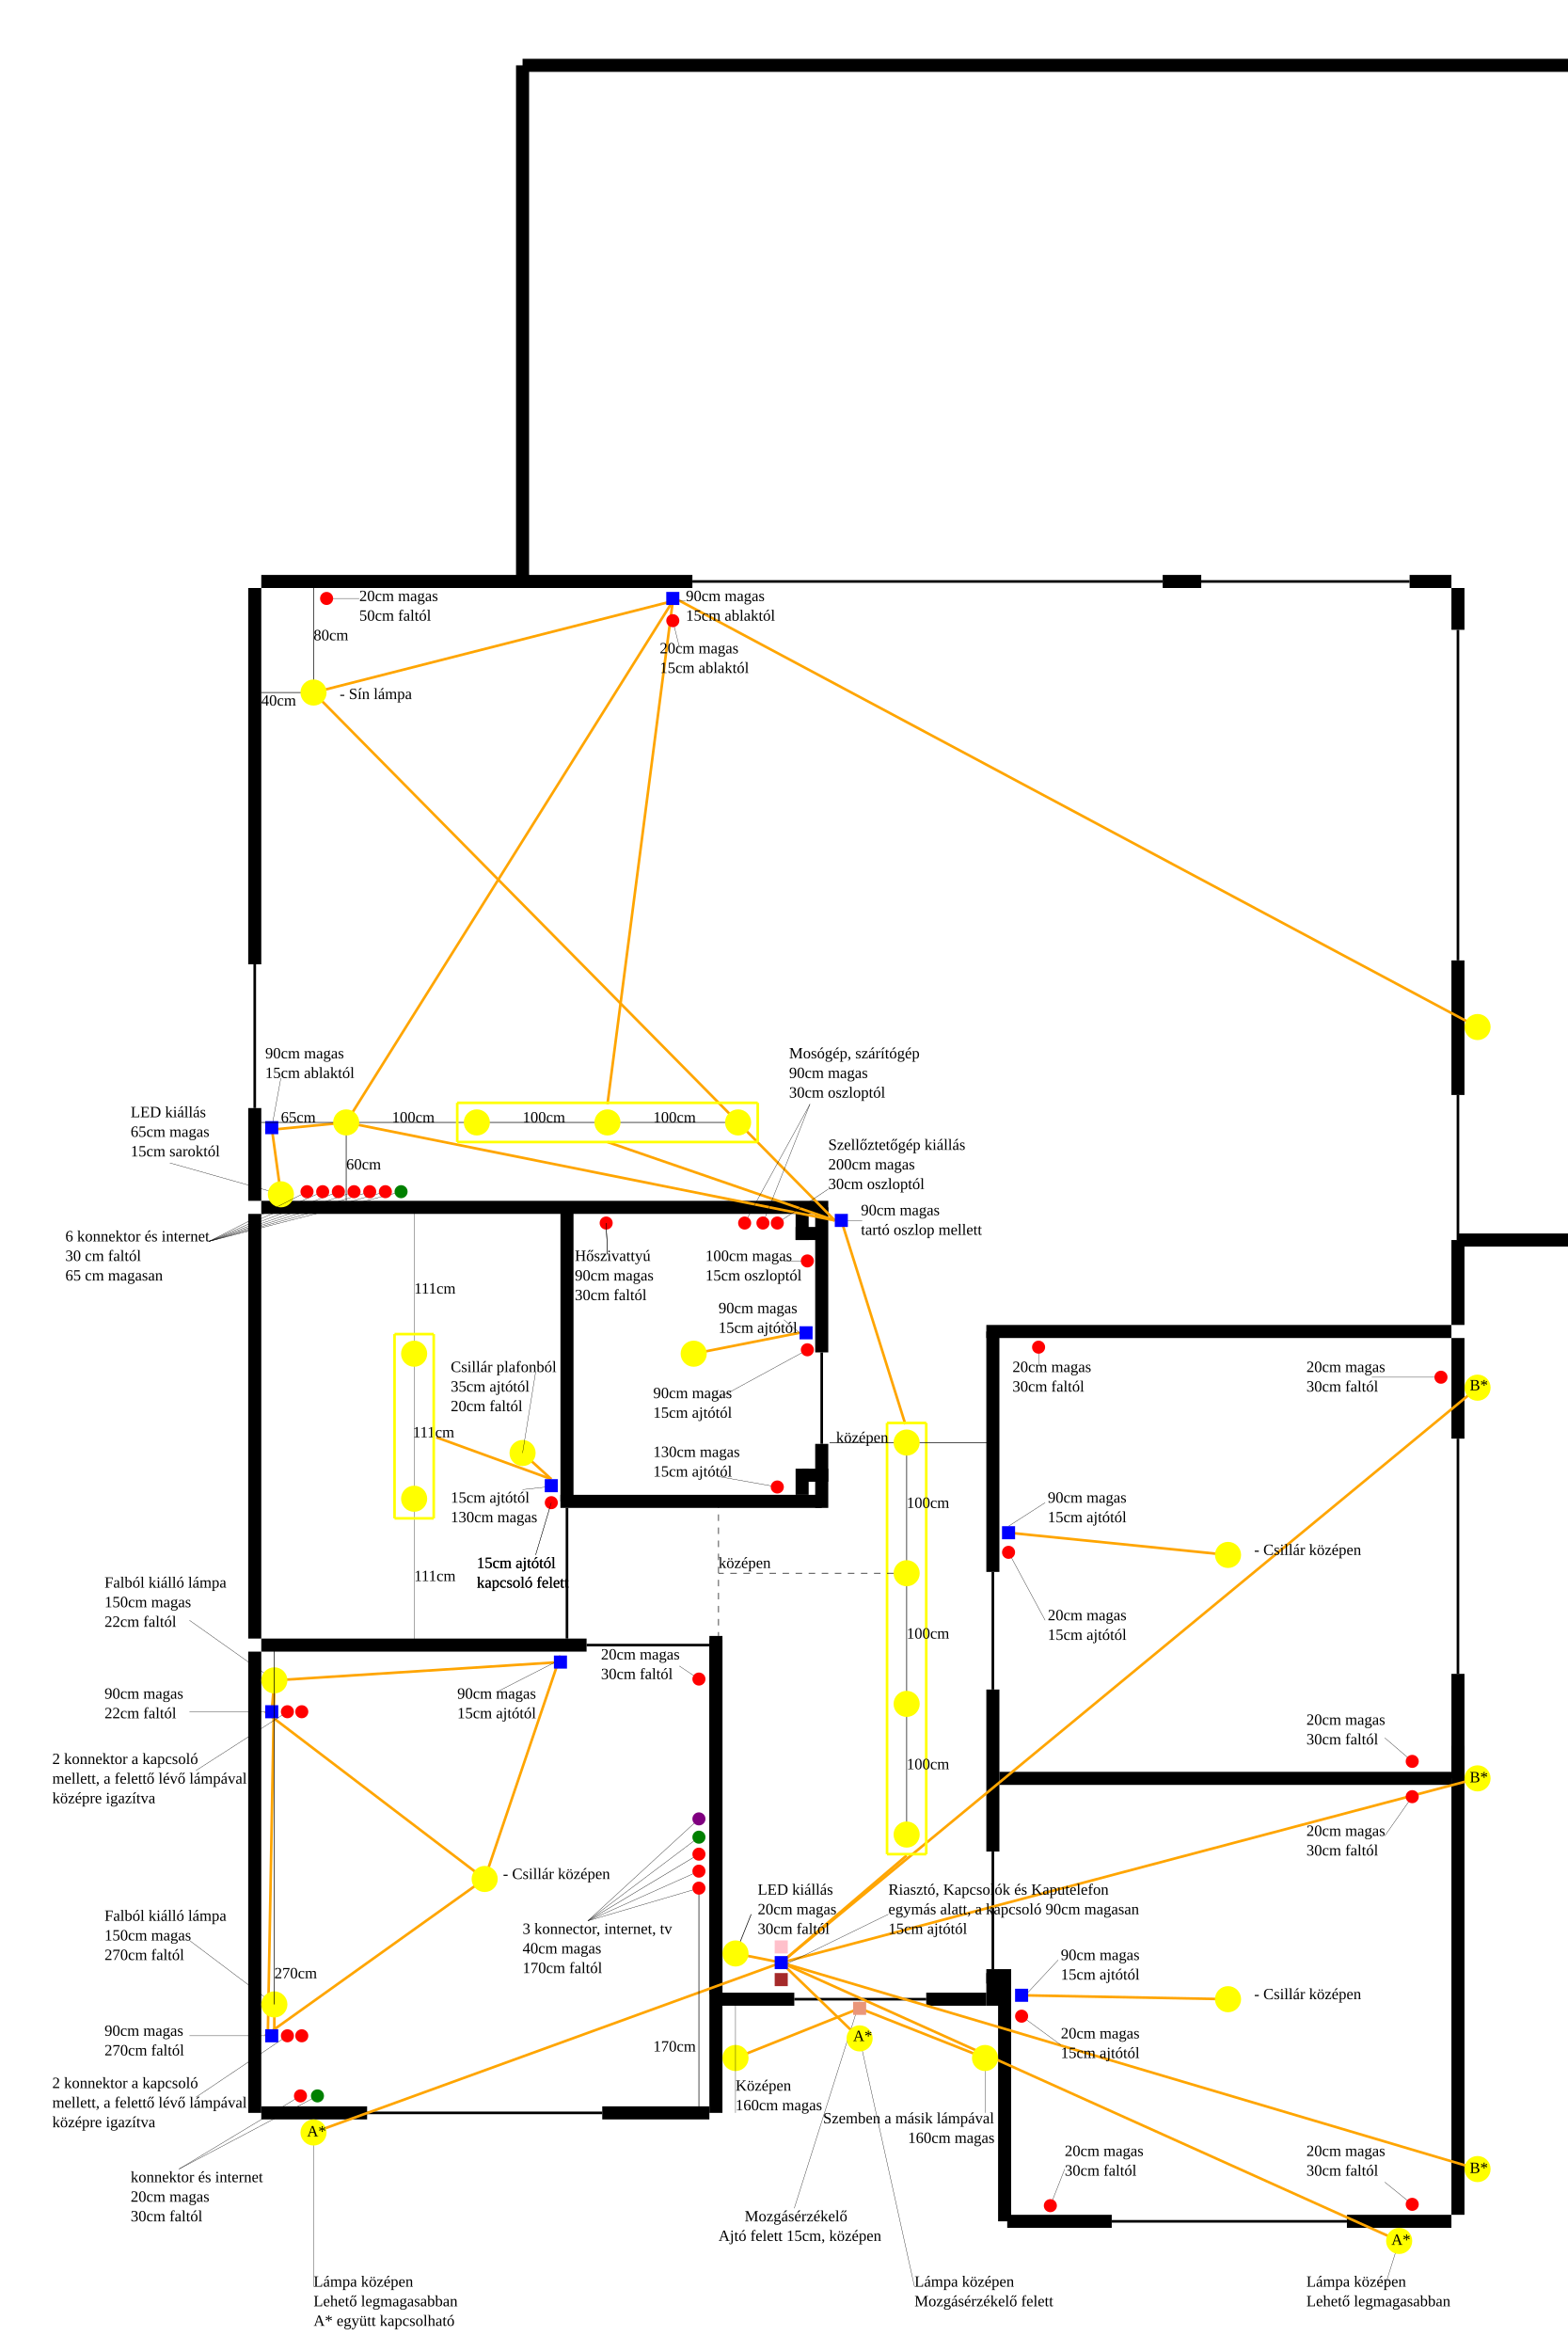
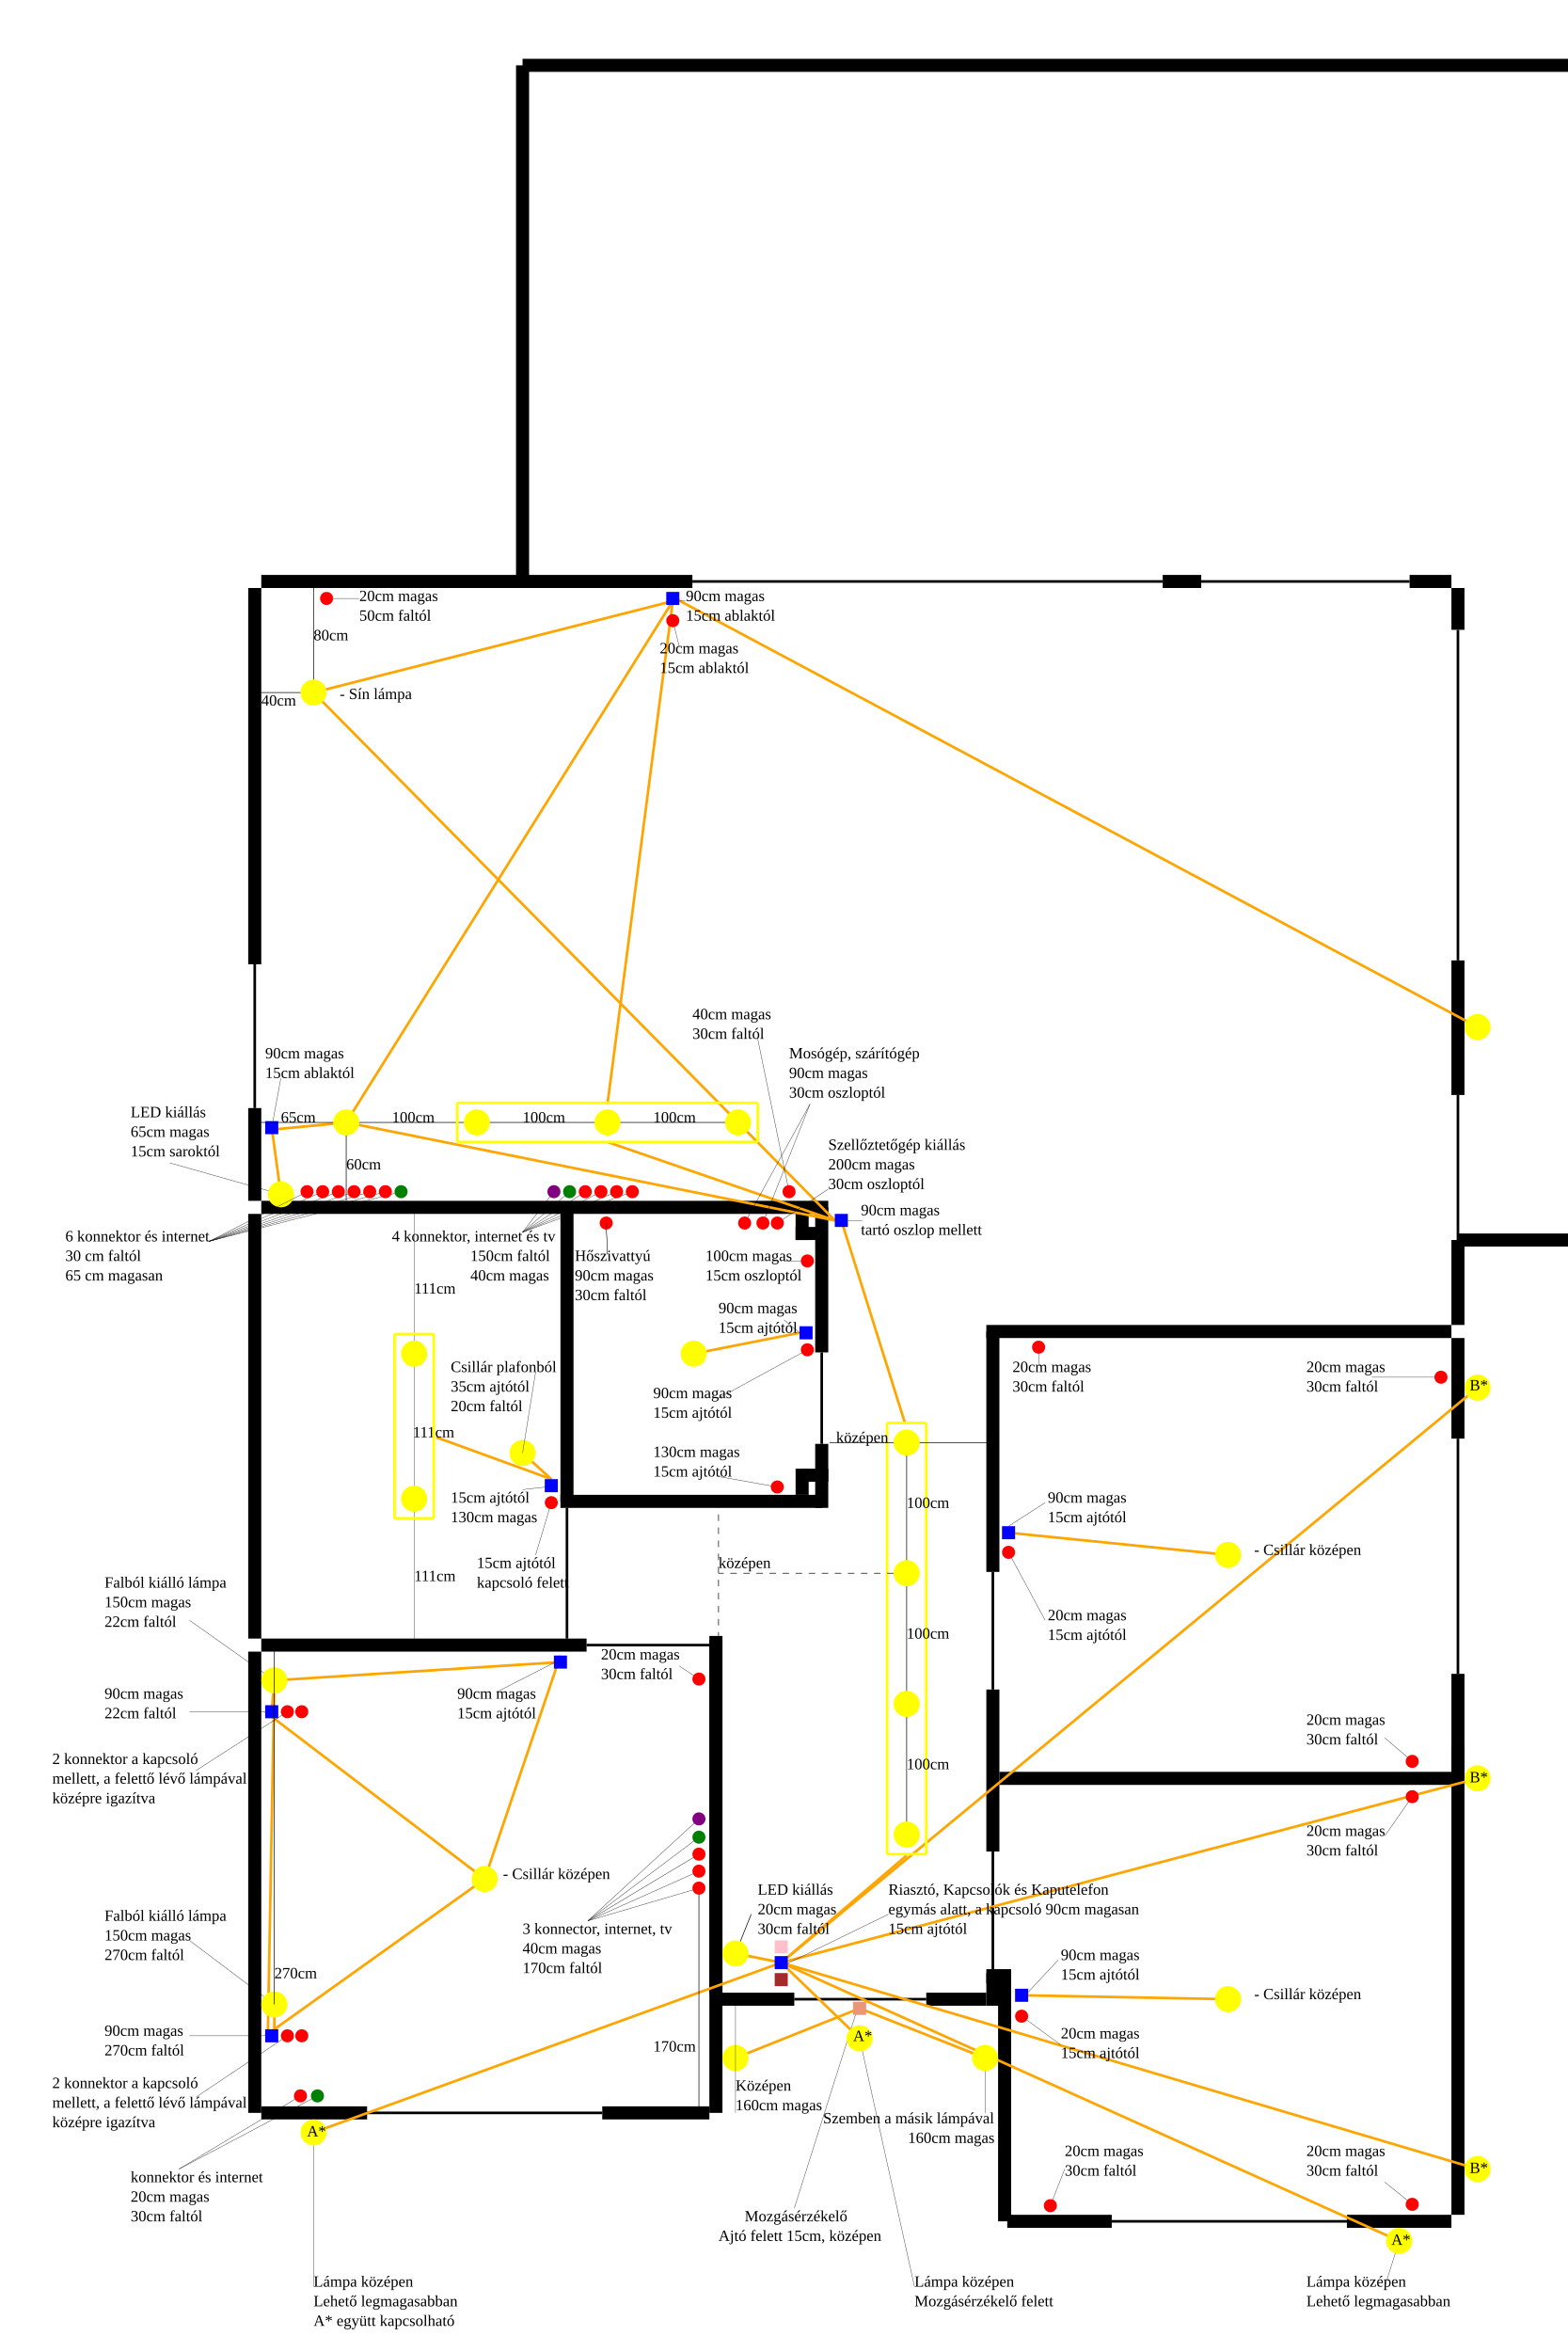
<svg xmlns="http://www.w3.org/2000/svg" viewBox="0 -250 1200 1800">
  <style>
	
		g.konnektor {
			//visibility: hidden
		}
		g.kapcsolo {
			//visibility: hidden;
		}
	
	</style>
  <g>
    <line x1="200" y1="195" x2="530" y2="195" stroke-width="10" stroke="black" />
    <line x1="530" y1="195" x2="890" y2="195" stroke-width="2" stroke="black" />
    <line x1="890" y1="195" x2="919.5" y2="195" stroke-width="10" stroke="black" />
    <line x1="919" y1="195" x2="1079" y2="195" stroke-width="2" stroke="black" />
    <line x1="1079" y1="195" x2="1111" y2="195" stroke-width="10" stroke="black" />
    <line x1="1116" y1="200" x2="1116" y2="232" stroke-width="10" stroke="black" />
    <line x1="1116" y1="232" x2="1116" y2="485" stroke-width="2" stroke="black" />
    <line x1="1116" y1="485" x2="1116" y2="588" stroke-width="10" stroke="black" />
    <line x1="1116" y1="588" x2="1116" y2="699" stroke-width="2" stroke="black" />
    <line x1="1116" y1="699" x2="1116" y2="764" stroke-width="10" stroke="black" />
    <line x1="195" y1="200" x2="195" y2="488" stroke-width="10" stroke="black" />
    <line x1="195" y1="488" x2="195" y2="598" stroke-width="2" stroke="black" />
    <line x1="195" y1="598" x2="195" y2="669" stroke-width="10" stroke="black" />
    <line x1="1111" y1="769" x2="755" y2="769" stroke-width="10" stroke="black" />
    <line x1="200" y1="674" x2="634" y2="674" stroke-width="10" stroke="black" />
    <line x1="614" y1="679" x2="614" y2="699" stroke-width="10" stroke="black" />
    <line x1="609" y1="694" x2="629" y2="694" stroke-width="10" stroke="black" />
    <line x1="614" y1="879" x2="634" y2="879" stroke-width="10" stroke="black" />
    <line x1="614" y1="874" x2="614" y2="894" stroke-width="10" stroke="black" />
    <line x1="760" y1="769" x2="760" y2="953" stroke-width="10" stroke="black" />
    <line x1="760" y1="953" x2="760" y2="1043" stroke-width="2" stroke="black" />
    <line x1="760" y1="1043" x2="760" y2="1167" stroke-width="10" stroke="black" />
    <line x1="760" y1="1167" x2="760" y2="1257" stroke-width="2" stroke="black" />
    <line x1="760" y1="1257" x2="760" y2="1268" stroke-width="10" stroke="black" />
    <line x1="629" y1="674" x2="629" y2="785" stroke-width="10" stroke="black" />
    <line x1="629" y1="785" x2="629" y2="855" stroke-width="2" stroke="black" />
    <line x1="629" y1="855" x2="629" y2="904" stroke-width="10" stroke="black" />
    <line x1="629" y1="899" x2="429" y2="899" stroke-width="10" stroke="black" />
    <line x1="434" y1="904" x2="434" y2="1004" stroke-width="2" stroke="black" />
    <line x1="548" y1="1005" x2="548" y2="1276" stroke-width="10" stroke="black" />
    <line x1="548" y1="1280" x2="608" y2="1280" stroke-width="10" stroke="black" />
    <line x1="608" y1="1280" x2="709" y2="1280" stroke-width="2" stroke="black" />
    <line x1="709" y1="1280" x2="755" y2="1280" stroke-width="10" stroke="black" />
    <line x1="760" y1="1285" x2="760" y2="1260" stroke-width="10" stroke="black" />
    <line x1="434" y1="899" x2="434" y2="674" stroke-width="10" stroke="black" />
    <line x1="195" y1="679" x2="195" y2="1004" stroke-width="10" stroke="black" />
    <line x1="200" y1="1009" x2="449" y2="1009" stroke-width="10" stroke="black" />
    <line x1="449" y1="1009" x2="543" y2="1009" stroke-width="2" stroke="black" />
    <line x1="195" y1="1014" x2="195" y2="1367" stroke-width="10" stroke="black" />
    <line x1="200" y1="1367" x2="281" y2="1367" stroke-width="10" stroke="black" />
    <line x1="281" y1="1367" x2="461" y2="1367" stroke-width="2" stroke="black" />
    <line x1="461" y1="1367" x2="543" y2="1367" stroke-width="10" stroke="black" />
    <line x1="548" y1="1367" x2="548" y2="1002" stroke-width="10" stroke="black" />
    <line x1="1116" y1="1086" x2="1116" y2="1445" stroke-width="10" stroke="black" />
    <line x1="1111" y1="1450" x2="1031" y2="1450" stroke-width="10" stroke="black" />
    <line x1="1031" y1="1450" x2="851" y2="1450" stroke-width="2" stroke="black" />
    <line x1="851" y1="1450" x2="771" y2="1450" stroke-width="10" stroke="black" />
    <line x1="769" y1="1450" x2="769" y2="1257" stroke-width="10" stroke="black" />
    <line x1="1116" y1="774" x2="1116" y2="851" stroke-width="10" stroke="black" />
    <line x1="1116" y1="851" x2="1116" y2="1031" stroke-width="2" stroke="black" />
    <line x1="1116" y1="1031" x2="1116" y2="1111" stroke-width="10" stroke="black" />
    <line x1="1111" y1="1111" x2="765" y2="1111" stroke-width="10" stroke="black" />
    <line x1="400" y1="200" x2="400" y2="-200" stroke-width="10" stroke="black" />
    <line x1="400" y1="-200" x2="1416" y2="-200" stroke-width="10" stroke="black" />
    <line x1="1416" y1="-200" x2="1416" y2="699" stroke-width="10" stroke="black" />
    <line x1="1416" y1="699" x2="1116" y2="699" stroke-width="10" stroke="black" />
  </g>
  <g class="kapcsolo-vonal">
    <line x1="515" y1="210" x2="240" y2="280" stroke-width="2" stroke="orange" />
    <line x1="265" y1="609" x2="515" y2="210" stroke-width="2" stroke="orange" />
    <line x1="772" y1="923" x2="940" y2="940" stroke-width="2" stroke="orange" />
    <line x1="203" y1="615" x2="265" y2="609" stroke-width="2" stroke="orange" />
    <line x1="515" y1="210" x2="465" y2="595" stroke-width="2" stroke="orange" />
    <line x1="639" y1="684" x2="265" y2="609" stroke-width="2" stroke="orange" />
    <line x1="639" y1="684" x2="465" y2="624" stroke-width="2" stroke="orange" />
    <line x1="639" y1="684" x2="240" y2="280" stroke-width="2" stroke="orange" />
    <line x1="208" y1="613" x2="215" y2="664" stroke-width="2" stroke="orange" />
    <line x1="782" y1="1277" x2="940" y2="1280" stroke-width="2" stroke="orange" />
    <line x1="429" y1="1017" x2="371" y2="1188" stroke-width="2" stroke="orange" />
    <line x1="203" y1="1060" x2="371" y2="1188" stroke-width="2" stroke="orange" />
    <line x1="429" y1="1022" x2="210" y2="1036" stroke-width="2" stroke="orange" />
    <line x1="208" y1="1060" x2="210" y2="1036" stroke-width="2" stroke="orange" />
    <line x1="203" y1="1308" x2="371" y2="1188" stroke-width="2" stroke="orange" />
    <line x1="205" y1="1308" x2="210" y2="1036" stroke-width="2" stroke="orange" />
    <line x1="210" y1="1308" x2="210" y2="1284" stroke-width="2" stroke="orange" />
    <line x1="644" y1="684" x2="693" y2="840" stroke-width="2" stroke="orange" />
    <line x1="598" y1="1252" x2="694" y2="1170" stroke-width="2" stroke="orange" />
    <line x1="598" y1="1252" x2="563" y2="1245" stroke-width="2" stroke="orange" />
    <line x1="658" y1="1287" x2="563" y2="1325" stroke-width="2" stroke="orange" />
    <line x1="658" y1="1287" x2="754" y2="1325" stroke-width="2" stroke="orange" />
    <line x1="598" y1="1252" x2="240" y2="1382" stroke-width="2" stroke="orange" />
    <line x1="598" y1="1252" x2="658" y2="1310" stroke-width="2" stroke="orange" />
    <line x1="598" y1="1252" x2="1071" y2="1465" stroke-width="2" stroke="orange" />
    <line x1="531" y1="786" x2="612" y2="770" stroke-width="2" stroke="orange" />
    <line x1="422" y1="882" x2="334" y2="850" stroke-width="2" stroke="orange" />
    <line x1="422" y1="882" x2="400" y2="862" stroke-width="2" stroke="orange" />
    <line x1="598" y1="1252" x2="1131" y2="812" stroke-width="2" stroke="orange" />
    <line x1="598" y1="1252" x2="1131" y2="1111" stroke-width="2" stroke="orange" />
    <line x1="598" y1="1252" x2="1131" y2="1410" stroke-width="2" stroke="orange" />
    <line x1="515" y1="207" x2="1131" y2="536" stroke-width="2" stroke="orange" />
  </g>
  <g class="konnektor">
    <line x1="515" y1="225" x2="520" y2="245" stroke-width="0.25" stroke="black" />
    <circle cx="515" cy="225" r="5" fill="red" />
    <text x="505" y="250" fill="black" font-size="12">20cm magas</text>
    <text x="505" y="265" fill="black" font-size="12">15cm ablaktól</text>
    <line x1="250" y1="208" x2="275" y2="208" stroke-width="0.25" stroke="black" />
    <circle cx="250" cy="208" r="5" fill="red" />
    <text x="275" y="210" fill="black" font-size="12">20cm magas</text>
    <text x="275" y="225" fill="black" font-size="12">50cm faltól</text>
  </g>
  <g class="kapcsolo">
    <line x1="525" y1="210" x2="520" y2="210" stroke-width="0.25" stroke="black" />
    <line x1="515" y1="203" x2="515" y2="213" stroke-width="10" stroke="blue" />
    <text x="525" y="210" fill="black" font-size="12">90cm magas</text>
    <text x="525" y="225" fill="black" font-size="12">15cm ablaktól</text>
    <line x1="240" y1="200" x2="240" y2="280" stroke-width="0.5" stroke="black" />
    <text x="240" y="240" fill="black" font-size="12">80cm</text>
    <line x1="200" y1="280" x2="240" y2="280" stroke-width="0.5" stroke="black" />
    <text x="200" y="290" fill="black" font-size="12">40cm</text>
    <circle cx="240" cy="280" r="10" fill="yellow" />
    <text x="260" y="285" fill="black" font-size="12">- Sín lámpa</text>
  </g>
  <g class="kapcsolo">
    <line x1="208" y1="613" x2="215" y2="575" stroke-width="0.25" stroke="black" />
    <line x1="203" y1="613" x2="213" y2="613" stroke-width="10" stroke="blue" />
    <text x="203" y="560" fill="black" font-size="12">90cm magas</text>
    <text x="203" y="575" fill="black" font-size="12">15cm ablaktól</text>
    <line x1="265" y1="609" x2="265" y2="669" stroke-width="0.5" stroke="black" />
    <text x="265" y="645" fill="black" font-size="12">60cm</text>
    <line x1="200" y1="609" x2="265" y2="609" stroke-width="0.5" stroke="black" />
    <text x="215" y="609" fill="black" font-size="12">65cm</text>
    <line x1="265" y1="609" x2="365" y2="609" stroke-width="0.5" stroke="black" />
    <text x="300" y="609" fill="black" font-size="12">100cm</text>
    <line x1="365" y1="609" x2="465" y2="609" stroke-width="0.5" stroke="black" />
    <text x="400" y="609" fill="black" font-size="12">100cm</text>
    <line x1="465" y1="609" x2="565" y2="609" stroke-width="0.5" stroke="black" />
    <text x="500" y="609" fill="black" font-size="12">100cm</text>
    <circle cx="265" cy="609" r="10" fill="yellow" />
    <circle cx="365" cy="609" r="10" fill="yellow" />
    <circle cx="465" cy="609" r="10" fill="yellow" />
    <circle cx="565" cy="609" r="10" fill="yellow" />
    <line x1="350" y1="594" x2="580" y2="594" stroke-width="2" stroke="yellow" />
    <line x1="350" y1="624" x2="580" y2="624" stroke-width="2" stroke="yellow" />
    <line x1="350" y1="594" x2="350" y2="624" stroke-width="2" stroke="yellow" />
    <line x1="580" y1="594" x2="580" y2="624" stroke-width="2" stroke="yellow" />
    <line x1="639" y1="684" x2="660" y2="684" stroke-width="0.25" stroke="black" />
    <line x1="639" y1="684" x2="649" y2="684" stroke-width="10" stroke="blue" />
    <text x="659" y="680" fill="black" font-size="12">90cm magas</text>
    <text x="659" y="695" fill="black" font-size="12">tartó oszlop mellett</text>
    <line x1="215" y1="664" x2="130" y2="640" stroke-width="0.25" stroke="black" />
    <circle cx="215" cy="664" r="10" fill="yellow" />
    <text x="100" y="605" fill="black" font-size="12">LED kiállás</text>
    <text x="100" y="620" fill="black" font-size="12">65cm magas</text>
    <text x="100" y="635" fill="black" font-size="12">15cm saroktól</text>
  </g>
  <g class="konnektor">
    <line x1="772" y1="938" x2="800" y2="990" stroke-width="0.25" stroke="black" />
    <circle cx="772" cy="938" r="5" fill="red" />
    <text x="802" y="990" fill="black" font-size="12">20cm magas</text>
    <text x="802" y="1005" fill="black" font-size="12">15cm ajtótól</text>
    <line x1="795" y1="781" x2="795" y2="795" stroke-width="0.25" stroke="black" />
    <circle cx="795" cy="781" r="5" fill="red" />
    <text x="775" y="800" fill="black" font-size="12">20cm magas</text>
    <text x="775" y="815" fill="black" font-size="12">30cm faltól</text>
    <line x1="1050" y1="804" x2="1103" y2="804" stroke-width="0.25" stroke="black" />
    <circle cx="1103" cy="804" r="5" fill="red" />
    <text x="1000" y="800" fill="black" font-size="12">20cm magas</text>
    <text x="1000" y="815" fill="black" font-size="12">30cm faltól</text>
    <line x1="1060" y1="1080" x2="1081" y2="1098" stroke-width="0.25" stroke="black" />
    <circle cx="1081" cy="1098" r="5" fill="red" />
    <text x="1000" y="1070" fill="black" font-size="12">20cm magas</text>
    <text x="1000" y="1085" fill="black" font-size="12">30cm faltól</text>
  </g>
  <g class="kapcsolo">
    <line x1="772" y1="918" x2="800" y2="900" stroke-width="0.25" stroke="black" />
    <line x1="772" y1="918" x2="772" y2="928" stroke-width="10" stroke="blue" />
    <text x="802" y="900" fill="black" font-size="12">90cm magas</text>
    <text x="802" y="915" fill="black" font-size="12">15cm ajtótól</text>
    <circle cx="940" cy="940" r="10" fill="yellow" />
    <text x="960" y="940" fill="black" font-size="12">- Csillár középen</text>
  </g>
  <g class="kapcsolo">
    <line x1="810" y1="1250" x2="782" y2="1280" stroke-width="0.25" stroke="black" />
    <line x1="782" y1="1272" x2="782" y2="1282" stroke-width="10" stroke="blue" />
    <text x="812" y="1250" fill="black" font-size="12">90cm magas</text>
    <text x="812" y="1265" fill="black" font-size="12">15cm ajtótól</text>
    <circle cx="940" cy="1280" r="10" fill="yellow" />
    <text x="960" y="1280" fill="black" font-size="12">- Csillár középen</text>
  </g>
  <g class="konnektor">
    <line x1="782" y1="1293" x2="812" y2="1315" stroke-width="0.25" stroke="black" />
    <circle cx="782" cy="1293" r="5" fill="red" />
    <text x="812" y="1310" fill="black" font-size="12">20cm magas</text>
    <text x="812" y="1325" fill="black" font-size="12">15cm ajtótól</text>
    <line x1="804" y1="1438" x2="815" y2="1410" stroke-width="0.25" stroke="black" />
    <circle cx="804" cy="1438" r="5" fill="red" />
    <text x="815" y="1400" fill="black" font-size="12">20cm magas</text>
    <text x="815" y="1415" fill="black" font-size="12">30cm faltól</text>
    <line x1="1081" y1="1125" x2="1060" y2="1155" stroke-width="0.25" stroke="black" />
    <circle cx="1081" cy="1125" r="5" fill="red" />
    <text x="1000" y="1155" fill="black" font-size="12">20cm magas</text>
    <text x="1000" y="1170" fill="black" font-size="12">30cm faltól</text>
    <line x1="1081" y1="1437" x2="1060" y2="1420" stroke-width="0.25" stroke="black" />
    <circle cx="1081" cy="1437" r="5" fill="red" />
    <text x="1000" y="1400" fill="black" font-size="12">20cm magas</text>
    <text x="1000" y="1415" fill="black" font-size="12">30cm faltól</text>
  </g>
  <g class="kapcsolo">
    <line x1="429" y1="1020" x2="380" y2="1045" stroke-width="0.25" stroke="black" />
    <line x1="429" y1="1017" x2="429" y2="1027" stroke-width="10" stroke="blue" />
    <text x="350" y="1050" fill="black" font-size="12">90cm magas</text>
    <text x="350" y="1065" fill="black" font-size="12">15cm ajtótól</text>
    <circle cx="371" cy="1188" r="10" fill="yellow" />
    <text x="385" y="1188" fill="black" font-size="12">- Csillár középen</text>
    <line x1="145" y1="990" x2="210" y2="1036" stroke-width="0.25" stroke="black" />
    <text x="80" y="965" fill="black" font-size="12">Falból kiálló lámpa</text>
    <text x="80" y="980" fill="black" font-size="12">150cm magas</text>
    <text x="80" y="995" fill="black" font-size="12">22cm faltól</text>
    <circle cx="210" cy="1036" r="10" fill="yellow" />
    <line x1="145" y1="1060" x2="210" y2="1060" stroke-width="0.25" stroke="black" />
    <line x1="203" y1="1060" x2="213" y2="1060" stroke-width="10" stroke="blue" />
    <text x="80" y="1050" fill="black" font-size="12">90cm magas</text>
    <text x="80" y="1065" fill="black" font-size="12">22cm faltól</text>
    <line x1="210" y1="1284" x2="145" y2="1235" stroke-width="0.25" stroke="black" />
    <text x="80" y="1220" fill="black" font-size="12">Falból kiálló lámpa</text>
    <text x="80" y="1235" fill="black" font-size="12">150cm magas</text>
    <text x="80" y="1250" fill="black" font-size="12">270cm faltól</text>
    <circle cx="210" cy="1284" r="10" fill="yellow" />
    <line x1="145" y1="1308" x2="210" y2="1308" stroke-width="0.25" stroke="black" />
    <line x1="203" y1="1308" x2="213" y2="1308" stroke-width="10" stroke="blue" />
    <text x="80" y="1308" fill="black" font-size="12">90cm magas</text>
    <text x="80" y="1323" fill="black" font-size="12">270cm faltól</text>
    <line x1="210" y1="1284" x2="210" y2="1010" stroke-width="0.5" stroke="black" />
    <text x="210" y="1264" fill="black" font-size="12">270cm</text>
  </g>
  <g class="konnektor">
    <line x1="220" y1="1060" x2="150" y2="1105" stroke-width="0.25" stroke="black" />
    <circle cx="220" cy="1060" r="5" fill="red" />
    <circle cx="231" cy="1060" r="5" fill="red" />
    <text x="40" y="1100" fill="black" font-size="12">2 konnektor a kapcsoló</text>
    <text x="40" y="1115" fill="black" font-size="12">mellett, a felettő lévő lámpával</text>
    <text x="40" y="1130" fill="black" font-size="12">középre igazítva</text>
    <line x1="220" y1="1308" x2="150" y2="1355" stroke-width="0.25" stroke="black" />
    <circle cx="220" cy="1308" r="5" fill="red" />
    <circle cx="231" cy="1308" r="5" fill="red" />
    <text x="40" y="1348" fill="black" font-size="12">2 konnektor a kapcsoló</text>
    <text x="40" y="1363" fill="black" font-size="12">mellett, a felettő lévő lámpával</text>
    <text x="40" y="1378" fill="black" font-size="12">középre igazítva</text>
    <line x1="137" y1="1410" x2="230" y2="1354" stroke-width="0.25" stroke="black" />
    <line x1="137" y1="1410" x2="243" y2="1354" stroke-width="0.25" stroke="black" />
    <circle cx="230" cy="1354" r="5" fill="red" />
    <circle cx="243" cy="1354" r="5" fill="green" />
    <text x="100" y="1420" fill="black" font-size="12">konnektor és internet</text>
    <text x="100" y="1435" fill="black" font-size="12">20cm magas</text>
    <text x="100" y="1450" fill="black" font-size="12">30cm faltól</text>
    <line x1="535" y1="1035" x2="520" y2="1025" stroke-width="0.25" stroke="black" />
    <circle cx="535" cy="1035" r="5" fill="red" />
    <text x="460" y="1020" fill="black" font-size="12">20cm magas</text>
    <text x="460" y="1035" fill="black" font-size="12">30cm faltól</text>
    <line x1="450" y1="1220" x2="535" y2="1142" stroke-width="0.25" stroke="black" />
    <line x1="450" y1="1220" x2="535" y2="1156" stroke-width="0.25" stroke="black" />
    <line x1="450" y1="1220" x2="535" y2="1169" stroke-width="0.25" stroke="black" />
    <line x1="450" y1="1220" x2="535" y2="1182" stroke-width="0.25" stroke="black" />
    <line x1="450" y1="1220" x2="535" y2="1195" stroke-width="0.25" stroke="black" />
    <line x1="535" y1="1370" x2="535" y2="1195" stroke-width="0.5" stroke="black" />
    <circle cx="535" cy="1142" r="5" fill="purple" />
    <circle cx="535" cy="1156" r="5" fill="green" />
    <circle cx="535" cy="1169" r="5" fill="red" />
    <circle cx="535" cy="1182" r="5" fill="red" />
    <circle cx="535" cy="1195" r="5" fill="red" />
    <text x="400" y="1230" fill="black" font-size="12">3 konnector, internet, tv</text>
    <text x="400" y="1245" fill="black" font-size="12">40cm magas</text>
    <text x="400" y="1260" fill="black" font-size="12">170cm faltól</text>
    <text x="500" y="1320" fill="black" font-size="12">170cm</text>
  </g>
  <g class="kapcsolo">
    <line x1="679" y1="839" x2="709" y2="839" stroke-width="2" stroke="yellow" />
    <line x1="679" y1="839" x2="679" y2="1169" stroke-width="2" stroke="yellow" />
    <line x1="679" y1="1169" x2="709" y2="1169" stroke-width="2" stroke="yellow" />
    <line x1="709" y1="839" x2="709" y2="1169" stroke-width="2" stroke="yellow" />
    <line x1="694" y1="954" x2="550" y2="954" stroke-width="0.5" stroke="black" stroke-dasharray="5,5" />
    <line x1="550" y1="899" x2="550" y2="1002" stroke-width="0.5" stroke="black" stroke-dasharray="5,5" />
    <text x="550" y="950" fill="black" font-size="12">középen</text>
    <text x="640" y="854" fill="black" font-size="12">középen</text>
    <line x1="635" y1="854" x2="760" y2="854" stroke-width="0.5" stroke="black" />
    <line x1="694" y1="854" x2="694" y2="954" stroke-width="0.5" stroke="black" />
    <text x="694" y="904" fill="black" font-size="12">100cm</text>
    <line x1="694" y1="954" x2="694" y2="1054" stroke-width="0.5" stroke="black" />
    <text x="694" y="1004" fill="black" font-size="12">100cm</text>
    <line x1="694" y1="1054" x2="694" y2="1154" stroke-width="0.5" stroke="black" />
    <text x="694" y="1104" fill="black" font-size="12">100cm</text>
    <circle cx="694" cy="854" r="10" fill="yellow" />
    <circle cx="694" cy="954" r="10" fill="yellow" />
    <circle cx="694" cy="1054" r="10" fill="yellow" />
    <circle cx="694" cy="1154" r="10" fill="yellow" />
    <line x1="563" y1="1245" x2="575" y2="1215" stroke-width="0.5" stroke="black" />
    <circle cx="563" cy="1245" r="10" fill="yellow" />
    <text x="580" y="1200" fill="black" font-size="12">LED kiállás</text>
    <text x="580" y="1215" fill="black" font-size="12">20cm magas</text>
    <text x="580" y="1230" fill="black" font-size="12">30cm faltól</text>
    <line x1="598" y1="1255" x2="680" y2="1215" stroke-width="0.25" stroke="black" />
    <line x1="598" y1="1235" x2="598" y2="1245" stroke-width="10" stroke="pink" />
    <line x1="598" y1="1247" x2="598" y2="1257" stroke-width="10" stroke="blue" />
    <line x1="598" y1="1260" x2="598" y2="1270" stroke-width="10" stroke="brown" />
    <text x="680" y="1200" fill="black" font-size="12">Riasztó, Kapcsolók és Kaputelefon</text>
    <text x="680" y="1215" fill="black" font-size="12">egymás alatt, a kapcsoló 90cm magasan</text>
    <text x="680" y="1230" fill="black" font-size="12">15cm ajtótól</text>
  </g>
  <g class="kapcsolo">
    <line x1="658" y1="1282" x2="608" y2="1440" stroke-width="0.25" stroke="black" />
    <line x1="658" y1="1282" x2="658" y2="1292" stroke-width="10" stroke="DarkSalmon" />
    <text x="570" y="1450" fill="black" font-size="12">Mozgásérzékelő</text>
    <text x="550" y="1465" fill="black" font-size="12">Ajtó felett 15cm, középen</text>
    <line x1="754" y1="1325" x2="754" y2="1367" stroke-width="0.25" stroke="black" />
    <circle cx="563" cy="1325" r="10" fill="yellow" />
    <circle cx="754" cy="1325" r="10" fill="yellow" />
    <line x1="563" y1="1280" x2="563" y2="1367" stroke-width="0.25" stroke="black" />
    <text x="563" y="1350" fill="black" font-size="12">Középen</text>
    <text x="563" y="1365" fill="black" font-size="12">160cm magas</text>
    <text x="630" y="1375" fill="black" font-size="12">Szemben a másik lámpával</text>
    <text x="695" y="1390" fill="black" font-size="12">160cm magas</text>
  </g>
  <g class="kapcsolo">
    <line x1="658" y1="1310" x2="700" y2="1500" stroke-width="0.25" stroke="black" />
    <line x1="1071" y1="1465" x2="1060" y2="1500" stroke-width="0.25" stroke="black" />
    <line x1="240" y1="1382" x2="240" y2="1500" stroke-width="0.25" stroke="black" />
    <circle cx="240" cy="1382" r="10" fill="yellow" />
    <circle cx="1071" cy="1465" r="10" fill="yellow" />
    <circle cx="658" cy="1310" r="10" fill="yellow" />
    <text x="1065" y="1468" fill="black" font-size="12">A*</text>
    <text x="700" y="1500" fill="black" font-size="12">Lámpa középen</text>
    <text x="700" y="1515" fill="black" font-size="12">Mozgásérzékelő felett</text>
    <text x="653" y="1312" fill="black" font-size="12">A*</text>
    <text x="1000" y="1500" fill="black" font-size="12">Lámpa középen</text>
    <text x="1000" y="1515" fill="black" font-size="12">Lehető legmagasabban</text>
    <text x="235" y="1385" fill="black" font-size="12">A*</text>
    <text x="240" y="1500" fill="black" font-size="12">Lámpa középen</text>
    <text x="240" y="1515" fill="black" font-size="12">Lehető legmagasabban</text>
    <text x="240" y="1530" fill="black" font-size="12">A* együtt kapcsolható</text>
    <circle cx="1131" cy="812" r="10" fill="yellow" />
    <circle cx="1131" cy="1111" r="10" fill="yellow" />
    <circle cx="1131" cy="1410" r="10" fill="yellow" />
    <text x="1125" y="814" fill="black" font-size="12">B*</text>
    <text x="1125" y="1114" fill="black" font-size="12">B*</text>
    <text x="1125" y="1413" fill="black" font-size="12">B*</text>
    <circle cx="1131" cy="536" r="10" fill="yellow" />
  </g>
  <g class="konnektor">
    <line x1="464" y1="686" x2="465" y2="710" stroke-width="0.25" stroke="black" />
    <circle cx="464" cy="686" r="5" fill="red" />
    <text x="440" y="715" fill="black" font-size="12">Hőszivattyú</text>
    <text x="440" y="730" fill="black" font-size="12">90cm magas</text>
    <text x="440" y="745" fill="black" font-size="12">30cm faltól</text>
    <line x1="620" y1="595" x2="570" y2="686" stroke-width="0.25" stroke="black" />
    <line x1="620" y1="595" x2="584" y2="686" stroke-width="0.25" stroke="black" />
    <circle cx="584" cy="686" r="5" fill="red" />
    <circle cx="570" cy="686" r="5" fill="red" />
    <text x="604" y="560" fill="black" font-size="12">Mosógép, szárítógép</text>
    <text x="604" y="575" fill="black" font-size="12">90cm magas</text>
    <text x="604" y="590" fill="black" font-size="12">30cm oszloptól</text>
    <line x1="595" y1="686" x2="634" y2="660" stroke-width="0.25" stroke="black" />
    <circle cx="595" cy="686" r="5" fill="red" />
    <text x="634" y="630" fill="black" font-size="12">Szellőztetőgép kiállás</text>
    <text x="634" y="645" fill="black" font-size="12">200cm magas</text>
    <text x="634" y="660" fill="black" font-size="12">30cm oszloptól</text>
    <line x1="618" y1="715" x2="600" y2="715" stroke-width="0.25" stroke="black" />
    <circle cx="618" cy="715" r="5" fill="red" />
    <text x="540" y="715" fill="black" font-size="12">100cm magas</text>
    <text x="540" y="730" fill="black" font-size="12">15cm oszloptól</text>
    <line x1="618" y1="783" x2="550" y2="820" stroke-width="0.25" stroke="black" />
    <circle cx="618" cy="783" r="5" fill="red" />
    <text x="500" y="820" fill="black" font-size="12">90cm magas</text>
    <text x="500" y="835" fill="black" font-size="12">15cm ajtótól</text>
    <line x1="595" y1="888" x2="550" y2="880" stroke-width="0.25" stroke="black" />
    <circle cx="595" cy="888" r="5" fill="red" />
    <text x="500" y="865" fill="black" font-size="12">130cm magas</text>
    <text x="500" y="880" fill="black" font-size="12">15cm ajtótól</text>
  </g>
  <g class="konnektor">
    <line x1="422" y1="900" x2="410" y2="940" stroke-width="0.25" stroke="black" />
    <line x1="464" y1="686" x2="465" y2="710" stroke-width="0.25" stroke="black" />
    <circle cx="422" cy="900" r="5" fill="red" />
    <text x="365" y="950" fill="black" font-size="12">15cm ajtótól</text>
    <text x="365" y="965" fill="black" font-size="12">kapcsoló felett</text>
  </g>
  <g class="kapcsolo">
    <circle cx="531" cy="786" r="10" fill="yellow" />
    <line x1="317" y1="674" x2="317" y2="1009" stroke-width="0.25" stroke="black" />
    <line x1="427" y1="887" x2="400" y2="890" stroke-width="0.25" stroke="black" />
    <circle cx="317" cy="786" r="10" fill="yellow" />
    <circle cx="317" cy="897" r="10" fill="yellow" />
    <circle cx="400" cy="862" r="10" fill="yellow" />
    <text x="317" y="740" fill="black" font-size="12">111cm</text>
    <text x="316" y="850" fill="black" font-size="12">111cm</text>
    <text x="317" y="960" fill="black" font-size="12">111cm</text>
    <line x1="612" y1="770" x2="600" y2="760" stroke-width="0.25" stroke="black" />
    <text x="550" y="755" fill="black" font-size="12">90cm magas</text>
    <text x="550" y="770" fill="black" font-size="12">15cm ajtótól</text>
    <line x1="612" y1="770" x2="622" y2="770" stroke-width="10" stroke="blue" />
    <line x1="422" y1="882" x2="422" y2="892" stroke-width="10" stroke="blue" />
    <line x1="302" y1="771" x2="332" y2="771" stroke-width="2" stroke="yellow" />
    <line x1="302" y1="771" x2="302" y2="912" stroke-width="2" stroke="yellow" />
    <line x1="302" y1="912" x2="332" y2="912" stroke-width="2" stroke="yellow" />
    <line x1="332" y1="771" x2="332" y2="912" stroke-width="2" stroke="yellow" />
    <line x1="400" y1="862" x2="410" y2="800" stroke-width="0.25" stroke="black" />
    <text x="345" y="800" fill="black" font-size="12">Csillár plafonból</text>
    <text x="345" y="815" fill="black" font-size="12">35cm ajtótól</text>
    <text x="345" y="830" fill="black" font-size="12">20cm faltól</text>
    <text x="345" y="900" fill="black" font-size="12">15cm ajtótól</text>
    <text x="345" y="915" fill="black" font-size="12">130cm magas</text>
  </g>
  <g class="konnektor">
    <line x1="160" y1="700" x2="235" y2="662" stroke-width="0.25" stroke="black" />
    <line x1="160" y1="700" x2="247" y2="662" stroke-width="0.25" stroke="black" />
    <line x1="160" y1="700" x2="259" y2="662" stroke-width="0.25" stroke="black" />
    <line x1="160" y1="700" x2="271" y2="662" stroke-width="0.25" stroke="black" />
    <line x1="160" y1="700" x2="283" y2="662" stroke-width="0.25" stroke="black" />
    <line x1="160" y1="700" x2="295" y2="662" stroke-width="0.25" stroke="black" />
    <line x1="160" y1="700" x2="307" y2="662" stroke-width="0.25" stroke="black" />
    <circle cx="235" cy="662" r="5" fill="red" />
    <circle cx="247" cy="662" r="5" fill="red" />
    <circle cx="259" cy="662" r="5" fill="red" />
    <circle cx="271" cy="662" r="5" fill="red" />
    <circle cx="283" cy="662" r="5" fill="red" />
    <circle cx="295" cy="662" r="5" fill="red" />
    <circle cx="307" cy="662" r="5" fill="green" />
    <text x="50" y="700" fill="black" font-size="12">6 konnektor és internet</text>
    <text x="50" y="715" fill="black" font-size="12">30 cm faltól</text>
    <text x="50" y="730" fill="black" font-size="12">65 cm magasan</text>
-     <line x1="422" y1="900" x2="410" y2="940" stroke-width="0.25" stroke="black" />
-     <line x1="464" y1="686" x2="465" y2="710" stroke-width="0.25" stroke="black" />
-     <text x="365" y="950" fill="black" font-size="12">15cm ajtótól</text>
-     <text x="365" y="965" fill="black" font-size="12">kapcsoló felett</text>
+     <line x1="604" y1="662" x2="580" y2="545" stroke-width="0.25" stroke="black" />
+     <circle cx="604" cy="662" r="5" fill="red" />
+     <text x="530" y="530" fill="black" font-size="12">40cm magas</text>
+     <text x="530" y="545" fill="black" font-size="12">30cm faltól</text>
+     <line x1="400" y1="693" x2="484" y2="662" stroke-width="0.25" stroke="black" />
+     <line x1="400" y1="693" x2="472" y2="662" stroke-width="0.25" stroke="black" />
+     <line x1="400" y1="693" x2="460" y2="662" stroke-width="0.25" stroke="black" />
+     <line x1="400" y1="693" x2="448" y2="662" stroke-width="0.25" stroke="black" />
+     <line x1="400" y1="693" x2="436" y2="662" stroke-width="0.25" stroke="black" />
+     <line x1="400" y1="693" x2="424" y2="662" stroke-width="0.25" stroke="black" />
+     <circle cx="484" cy="662" r="5" fill="red" />
+     <circle cx="472" cy="662" r="5" fill="red" />
+     <circle cx="460" cy="662" r="5" fill="red" />
+     <circle cx="448" cy="662" r="5" fill="red" />
+     <circle cx="436" cy="662" r="5" fill="green" />
+     <circle cx="424" cy="662" r="5" fill="purple" />
+     <text x="300" y="700" fill="black" font-size="12">4 konnektor, internet és tv</text>
+     <text x="360" y="715" fill="black" font-size="12">150cm faltól</text>
+     <text x="360" y="730" fill="black" font-size="12">40cm magas</text>
  </g>
</svg>
